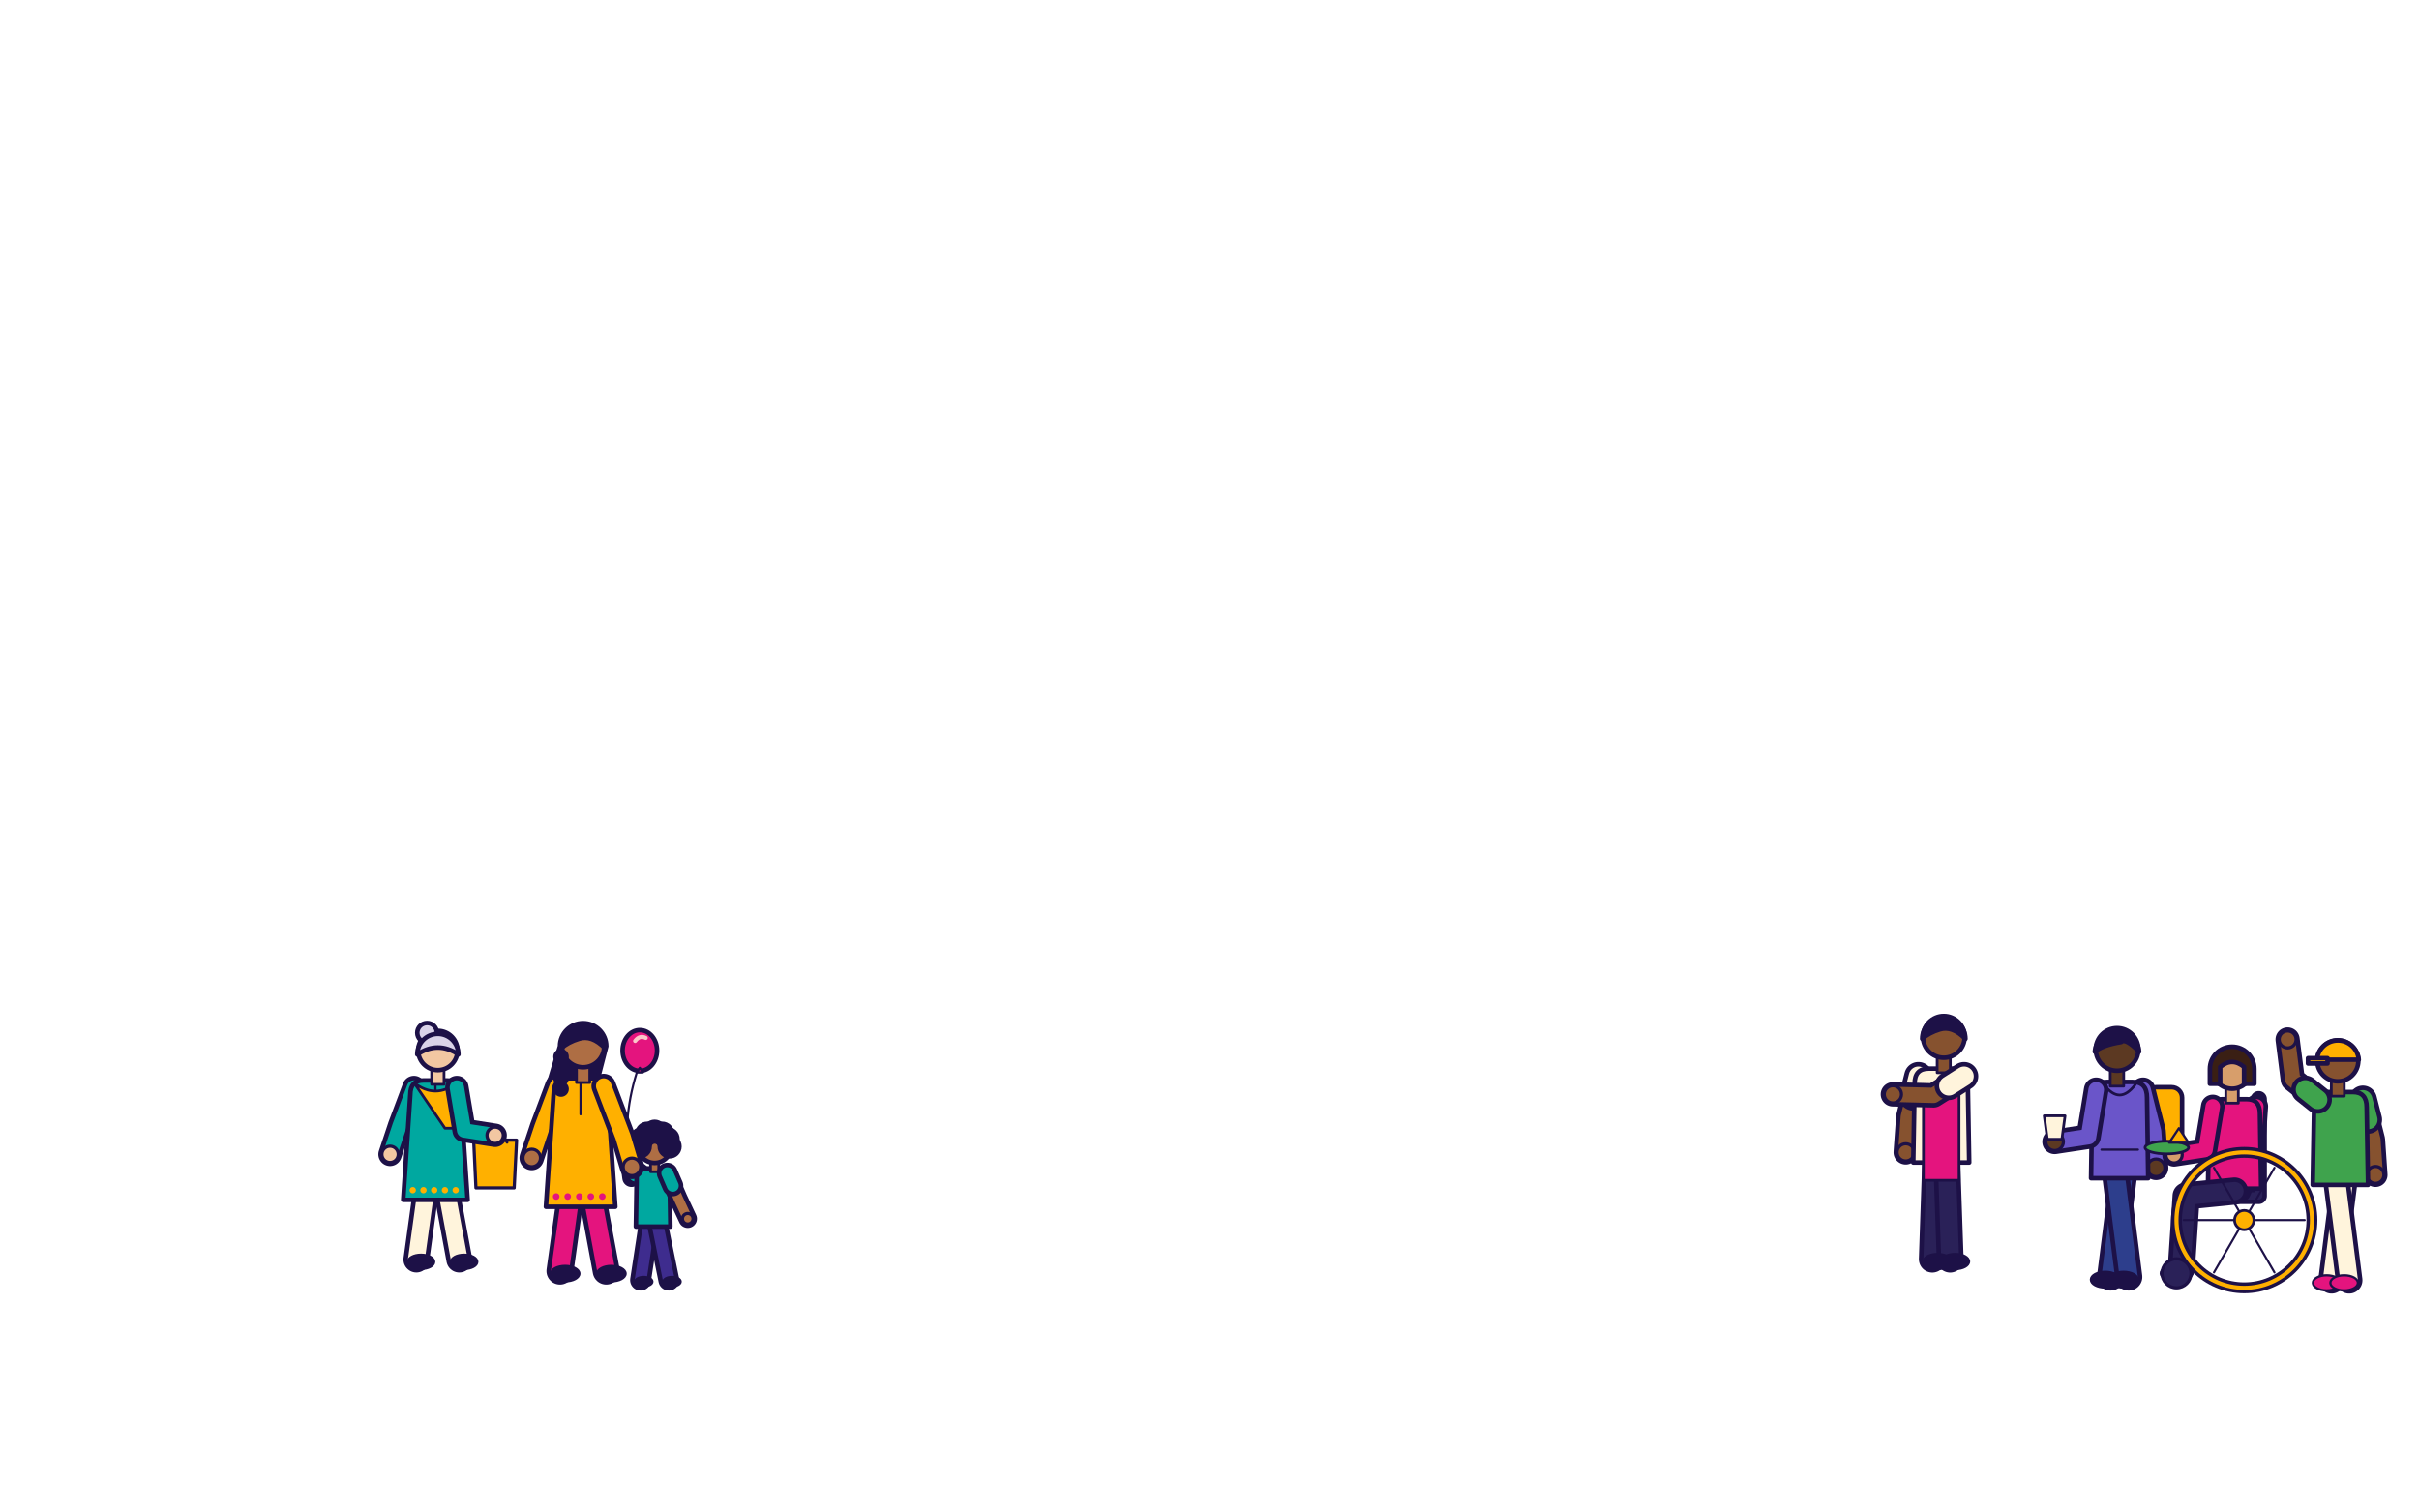
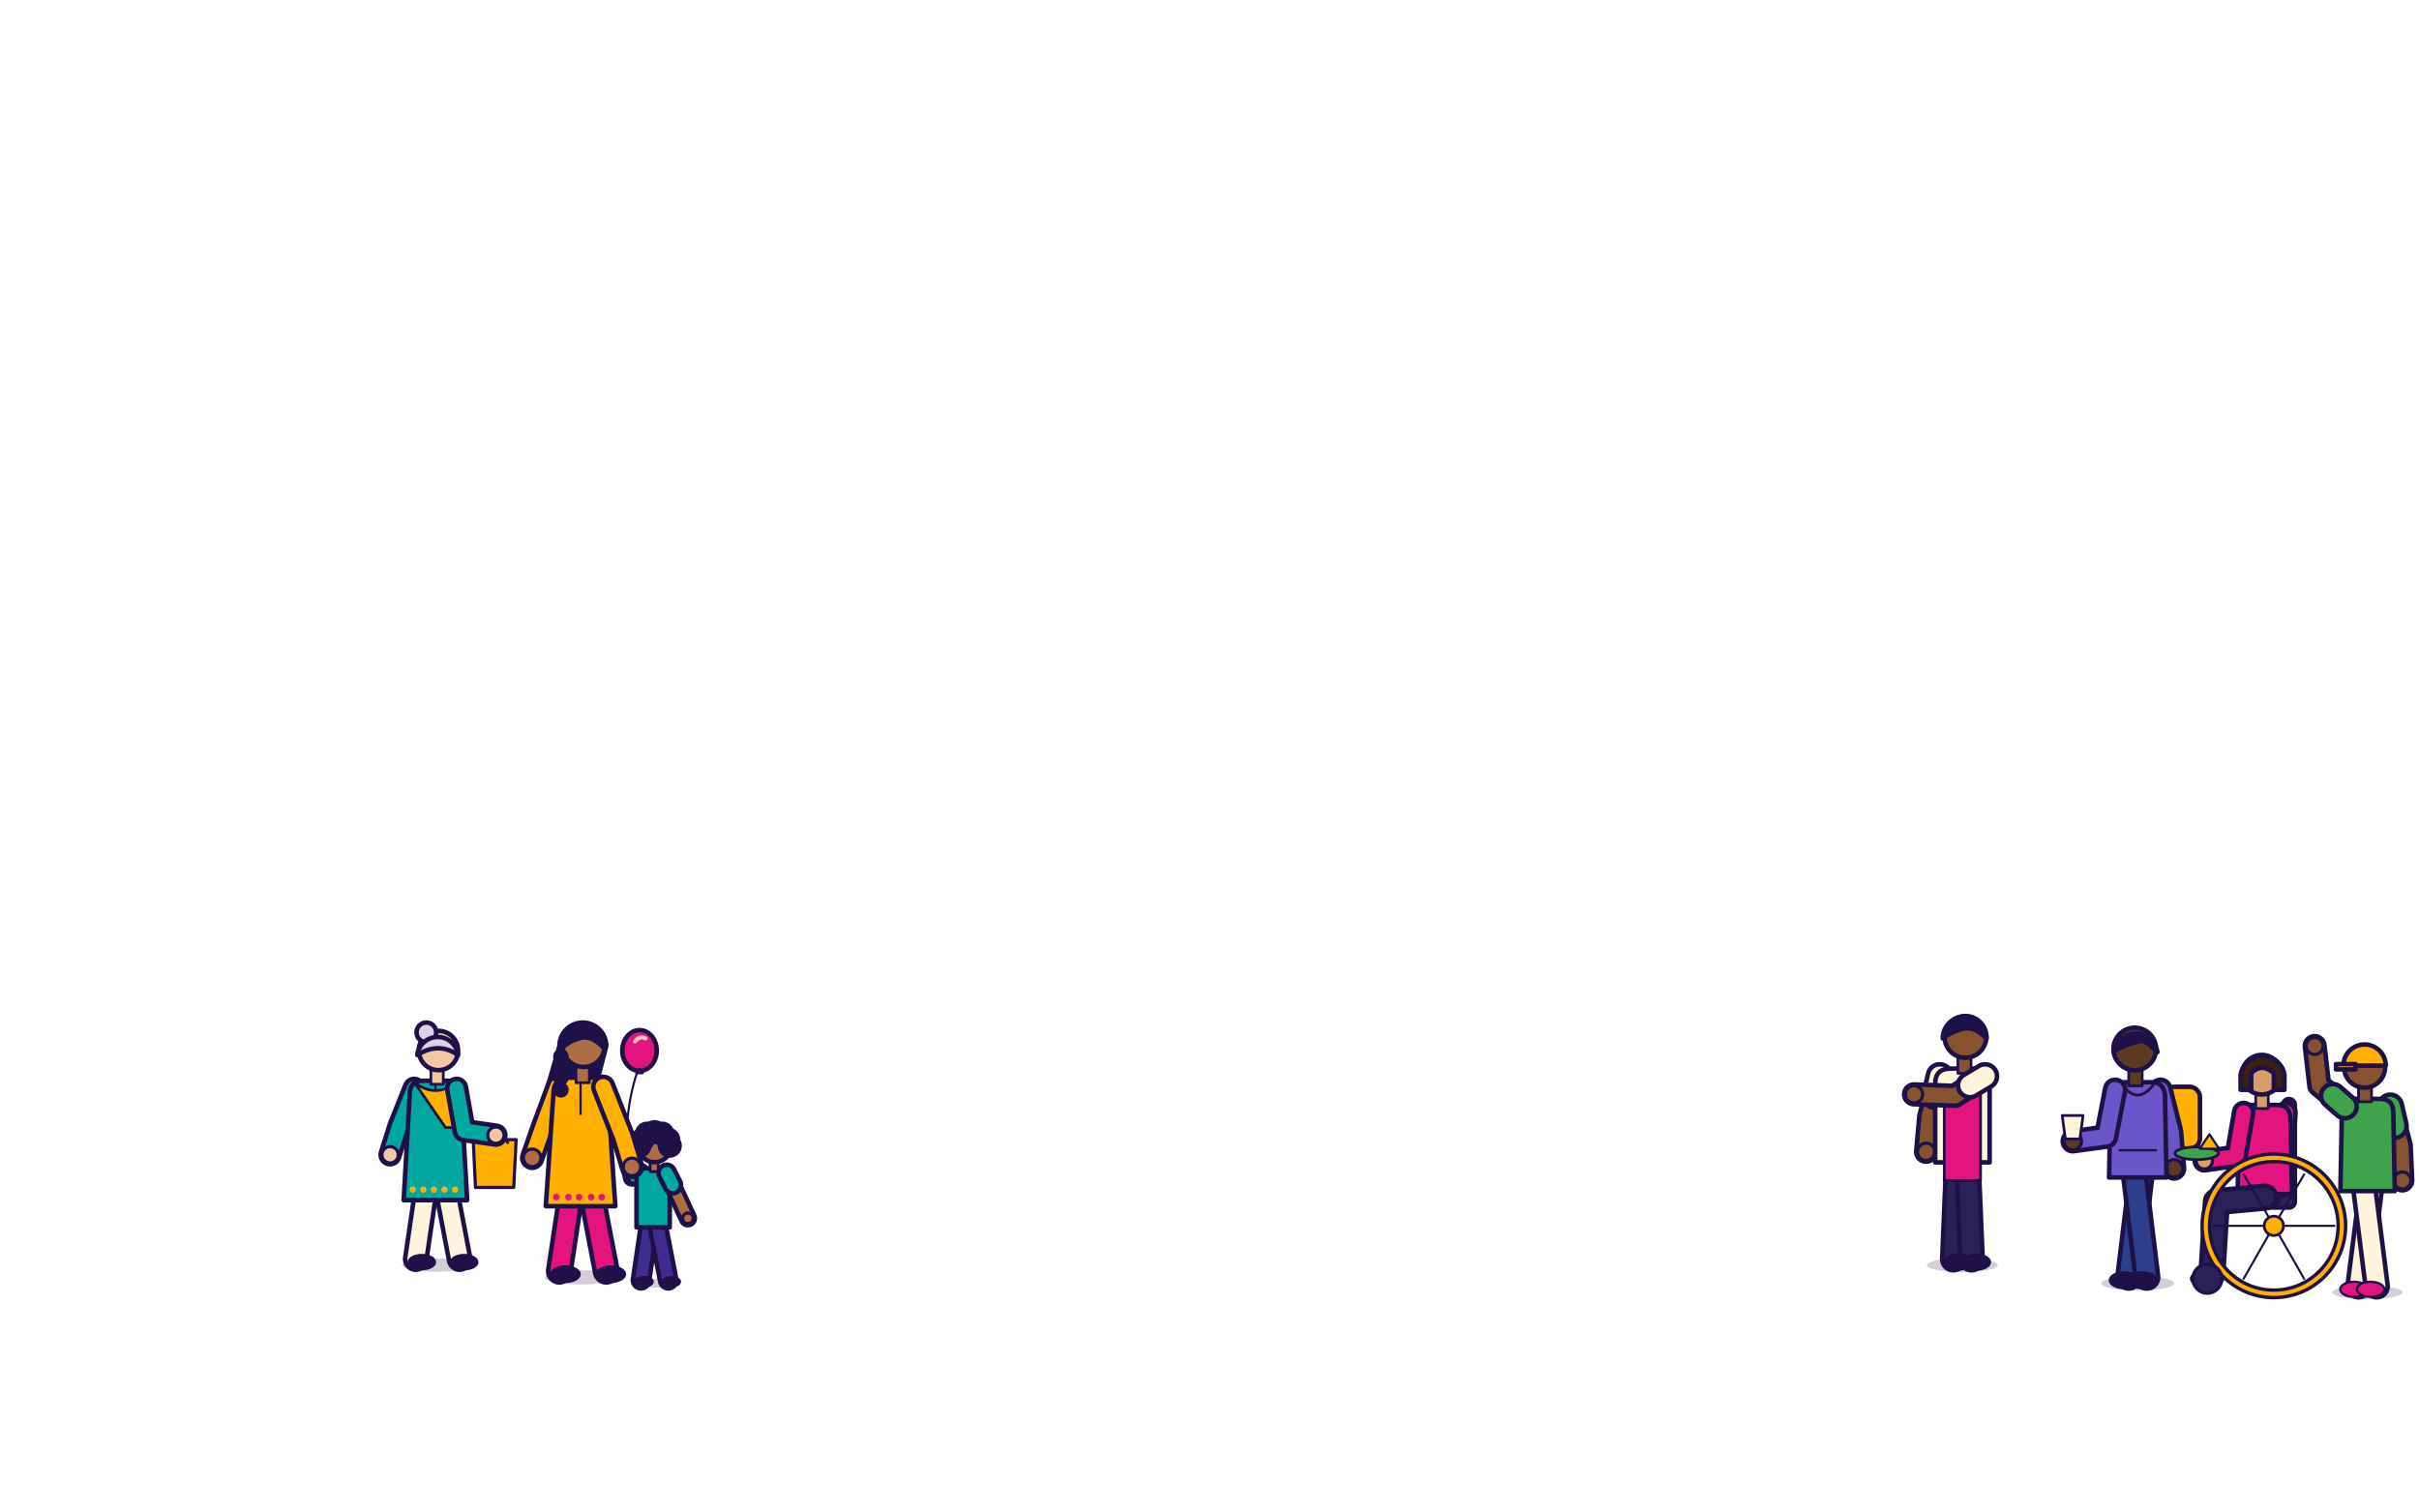
<svg xmlns="http://www.w3.org/2000/svg" viewBox="0 0 1600 1000" width="1600" height="1000" class="cd-hero" role="img" aria-labelledby="cdL-title">
  <style>.cd-hero .cloud{animation:cdh-drift 46s ease-in-out infinite alternate}
.cd-hero .cloud:nth-child(2n){animation-duration:58s;animation-direction:alternate-reverse}
.cd-hero .cloud:nth-child(3n){animation-duration:39s}
.cd-hero .flag{transform-box:fill-box;transform-origin:50% 0;animation:cdh-flutter 2.6s ease-in-out infinite}
.cd-hero .flag:nth-child(2n){animation-duration:3.1s;animation-delay:-1.1s}
.cd-hero .flag:nth-child(3n){animation-duration:2.2s;animation-delay:-.5s}
.cd-hero .lantern{transform-box:fill-box;transform-origin:50% 0;animation:cdh-sway 4.6s ease-in-out infinite}
.cd-hero .lantern:nth-of-type(2n){animation-duration:5.4s;animation-delay:-1.8s}
.cd-hero .steam{transform-box:fill-box;transform-origin:50% 100%;animation:cdh-rise 3.8s ease-out infinite}
.cd-hero .sun-rays{transform-box:fill-box;transform-origin:50% 50%;animation:cdh-spin 140s linear infinite}
.cd-hero .sun-glow{transform-box:fill-box;transform-origin:50% 50%;animation:cdh-pulse 7s ease-in-out infinite}
@keyframes cdh-drift{from{transform:translateX(-34px)}to{transform:translateX(46px)}}
@keyframes cdh-flutter{0%,100%{transform:rotate(-6deg) skewX(4deg)}50%{transform:rotate(6deg) skewX(-4deg)}}
@keyframes cdh-sway{0%,100%{transform:rotate(-5deg)}50%{transform:rotate(5deg)}}
@keyframes cdh-rise{0%{transform:translateY(16px) scale(.8);opacity:0}22%{opacity:.95}100%{transform:translateY(-54px) scale(1.18);opacity:0}}
@keyframes cdh-spin{to{transform:rotate(360deg)}}
@keyframes cdh-pulse{0%,100%{transform:scale(1);opacity:1}50%{transform:scale(1.06);opacity:.72}}
.cd-hero.is-paused *,.cd-hero .is-paused *{animation-play-state:paused!important}
@media (prefers-reduced-motion:reduce){.cd-hero *{animation:none!important}}</style>
  <defs>
    <linearGradient id="cdL-sky" x1="0" y1="0" x2="0" y2="1000" gradientUnits="userSpaceOnUse">
      <stop offset="0" stop-color="#EE4F98" />
      <stop offset=".3" stop-color="#FF7A52" />
      <stop offset=".52" stop-color="#FFA23E" />
      <stop offset=".72" stop-color="#FFC857" />
      <stop offset="1" stop-color="#FFE4A6" />
    </linearGradient>
    <radialGradient id="cdL-glow" cx=".5" cy=".82" r=".85">
      <stop offset="0" stop-color="#FFFBEA" />
      <stop offset=".45" stop-color="#FFE38E" />
      <stop offset="1" stop-color="#FFB000" />
    </radialGradient>
+     <pattern id="cdL-violetL" width="26" height="26" patternUnits="userSpaceOnUse">
+       <circle cx="6" cy="6" r="2.4" fill="#6A55C9" />
+       <circle cx="19" cy="19" r="2.4" fill="#6A55C9" />
+     </pattern>
+     <pattern id="cdL-raniL" width="26" height="26" patternUnits="userSpaceOnUse">
+       <circle cx="6" cy="6" r="2.4" fill="#FF8CC0" />
+       <circle cx="19" cy="19" r="2.4" fill="#FF8CC0" />
+     </pattern>
+     <pattern id="cdL-cilL" width="26" height="26" patternUnits="userSpaceOnUse">
+       <circle cx="6" cy="6" r="2.4" fill="#86CF6E" />
+       <circle cx="19" cy="19" r="2.4" fill="#86CF6E" />
+     </pattern>
+     <pattern id="cdL-dado" width="30" height="36" x="-195" y="-38" patternUnits="userSpaceOnUse">
+       <g fill="#FFF4DC">
+         <circle cx="15" cy="12" r="4" />
+         <circle cx="15" cy="24" r="4" />
+         <circle cx="9" cy="18" r="4" />
+         <circle cx="21" cy="18" r="4" />
+       </g>
+       <circle cx="15" cy="18" r="3" fill="#FFB000" />
+     </pattern>
    <radialGradient id="cdL-halo">
      <stop offset="0" stop-color="#FFE7A0" stop-opacity=".7" />
      <stop offset="1" stop-color="#FFE7A0" stop-opacity="0" />
    </radialGradient>
  </defs>
  <g id="people" stroke="#1D1147" stroke-width="3" stroke-linejoin="round" stroke-linecap="round">
-     <path d="M1268.9 712L1262.2 738.9L1260.5 762.4" fill="none" stroke-width="16.1" />
-     <path d="M1268.9 712L1262.2 738.9L1260.5 762.4" fill="none" stroke="#86522F" stroke-width="10.1" />
-     <path d="M1268.9 712L1265.5 725.4" fill="none" stroke-width="18.8" />
-     <path d="M1268.9 712L1265.5 725.4" fill="none" stroke="#FFF4DC" stroke-width="12.8" />
-     <circle cx="1260.5" cy="762.4" r="5.7" fill="#86522F" stroke-width="2.1" />
-     <path d="M1280.6 760.7L1278.1 833" fill="none" stroke-width="17.8" />
-     <path d="M1280.6 760.7L1278.1 833" fill="none" stroke="#2A2158" stroke-width="11.8" />
-     <path d="M1287.4 760.7L1289.9 833" fill="none" stroke-width="17.8" />
-     <path d="M1287.4 760.7L1289.9 833" fill="none" stroke="#2A2158" stroke-width="11.8" />
-     <ellipse cx="1281.5" cy="834.6" rx="9.2" ry="5" fill="#1D1147" stroke-width="1.5" />
-     <ellipse cx="1293.2" cy="834.6" rx="9.2" ry="5" fill="#1D1147" stroke-width="1.5" />
-     <path d="M1266.4 717Q1266.4 707 1275.6 707H1292.4Q1301.6 707 1301.6 717L1302.5 769.1H1265.5Z" fill="#FFF4DC" />
-     <path d="M1272.2 720.4H1295.8V780.9H1272.2Z" fill="#E4147E" stroke-width="1.8" />
-     <rect x="1281.3" y="695.6" width="8.7" height="14.1" fill="#86522F" stroke-width="1.8" />
-     <circle cx="1285.7" cy="686" r="13.8" fill="#86522F" />
-     <path d="M1271.4 687.3A14.3 14.3 0 0 1 1300 687.3Q1291.2 678.4 1282.9 681.1Q1276 683.2 1271.4 687.3Z" fill="#1D1147" />
-     <path d="M1299.1 712L1278.9 724.7L1252 724" fill="none" stroke-width="16.1" />
-     <path d="M1299.1 712L1278.9 724.7L1252 724" fill="none" stroke="#86522F" stroke-width="10.1" />
-     <path d="M1299.1 712L1289 718.4" fill="none" stroke-width="18.8" />
-     <path d="M1299.1 712L1289 718.4" fill="none" stroke="#FFF4DC" stroke-width="12.8" />
-     <circle cx="1252" cy="724" r="5.7" fill="#86522F" stroke-width="2.1" />
-     <path d="M273.8 719.5L264.3 744.8L258 763.7" fill="none" stroke-width="15.5" />
-     <path d="M273.8 719.5L264.3 744.8L258 763.7" fill="none" stroke="#00A8A0" stroke-width="9.5" />
-     <circle cx="258" cy="763.7" r="5.4" fill="#F2C7A2" stroke-width="2.1" />
-     <path d="M284.8 765.3L275.4 833.3" fill="none" stroke-width="17.1" />
-     <path d="M284.8 765.3L275.4 833.3" fill="none" stroke="#FFF4DC" stroke-width="11.1" />
-     <path d="M291.2 765.3L303.8 833.3" fill="none" stroke-width="17.1" />
-     <path d="M291.2 765.3L303.8 833.3" fill="none" stroke="#FFF4DC" stroke-width="11.1" />
-     <ellipse cx="278.5" cy="834.8" rx="8.7" ry="4.7" fill="#1D1147" stroke-width="1.5" />
-     <ellipse cx="307" cy="834.8" rx="8.7" ry="4.7" fill="#1D1147" stroke-width="1.5" />
-     <path d="M271.4 724.2Q271.4 714.8 280.1 714.8H295.9Q304.6 714.8 304.6 724.2L309.3 793.8H266.7Z" fill="#00A8A0" />
-     <line x1="288" y1="717.9" x2="288" y2="736.9" stroke-width="1.5" />
+     <ellipse cx="1298" cy="837" rx="23.5" ry="4.7" fill="#1D1147" stroke="none" opacity="0.2" />
+     <path d="M1283 712L1276 739L1274 762" fill="none" stroke-width="16.1" />
+     <path d="M1283 712L1276 739L1274 762" fill="none" stroke="#86522F" stroke-width="10.1" />
+     <path d="M1283 712L1280 725" fill="none" stroke-width="18.8" />
+     <path d="M1283 712L1280 725" fill="none" stroke="#FFF4DC" stroke-width="12.8" />
+     <circle cx="1274" cy="762" r="5.7" fill="#86522F" stroke-width="2.1" />
+     <path d="M1295 761L1292 833" fill="none" stroke-width="17.8" />
+     <path d="M1295 761L1292 833" fill="none" stroke="#2A2158" stroke-width="11.8" />
+     <path d="M1301 761L1304 833" fill="none" stroke-width="17.8" />
+     <path d="M1301 761L1304 833" fill="none" stroke="#2A2158" stroke-width="11.8" />
+     <ellipse cx="1295" cy="835" rx="9.2" ry="5" fill="#1D1147" stroke-width="1.5" />
+     <ellipse cx="1307" cy="835" rx="9.2" ry="5" fill="#1D1147" stroke-width="1.5" />
+     <path d="M1280 717Q1280 707 1290 707H1306Q1316 707 1316 717L1316 769H1280Z" fill="#FFF4DC" />
+     <path d="M1286 720H1310V781H1286Z" fill="#E4147E" stroke-width="1.8" />
+     <rect x="1295" y="696" width="8.7" height="14.1" fill="#86522F" stroke-width="1.8" />
+     <circle cx="1300" cy="686" r="13.8" fill="#86522F" />
+     <path d="M1285 687A14.3 14.3 0 0 1 1314 687Q1305 678 1297 681Q1290 683 1285 687Z" fill="#1D1147" />
+     <path d="M1313 712L1293 725L1266 724" fill="none" stroke-width="16.1" />
+     <path d="M1313 712L1293 725L1266 724" fill="none" stroke="#86522F" stroke-width="10.1" />
+     <path d="M1313 712L1303 718" fill="none" stroke-width="18.8" />
+     <path d="M1313 712L1303 718" fill="none" stroke="#FFF4DC" stroke-width="12.8" />
+     <circle cx="1266" cy="724" r="5.7" fill="#86522F" stroke-width="2.1" />
+     <ellipse cx="288" cy="837" rx="22.1" ry="4.4" fill="#1D1147" stroke="none" opacity="0.2" />
+     <path d="M274 720L264 745L258 764" fill="none" stroke-width="15.5" />
+     <path d="M274 720L264 745L258 764" fill="none" stroke="#00A8A0" stroke-width="9.5" />
+     <circle cx="258" cy="764" r="5.4" fill="#F2C7A2" stroke-width="2.1" />
+     <path d="M285 765L275 833" fill="none" stroke-width="17.1" />
+     <path d="M285 765L275 833" fill="none" stroke="#FFF4DC" stroke-width="11.1" />
+     <path d="M291 765L304 833" fill="none" stroke-width="17.1" />
+     <path d="M291 765L304 833" fill="none" stroke="#FFF4DC" stroke-width="11.1" />
+     <ellipse cx="279" cy="835" rx="8.7" ry="4.7" fill="#1D1147" stroke-width="1.5" />
+     <ellipse cx="307" cy="835" rx="8.7" ry="4.7" fill="#1D1147" stroke-width="1.5" />
+     <path d="M271 724Q271 715 280 715H296Q305 715 305 724L309 794H267Z" fill="#00A8A0" />
+     <line x1="288" y1="718" x2="288" y2="737" stroke-width="1.5" />
    <g stroke="none">
-       <circle cx="273" cy="787.4" r="2.1" fill="#FFB000" />
-       <circle cx="280.1" cy="787.4" r="2.1" fill="#FFB000" />
-       <circle cx="287.2" cy="787.4" r="2.1" fill="#FFB000" />
-       <circle cx="294.3" cy="787.4" r="2.1" fill="#FFB000" />
-       <circle cx="301.4" cy="787.4" r="2.1" fill="#FFB000" />
-     </g>
-     <path d="M273.8 716.3Q288 727.4 302.2 716.3L300.6 746.4l-6.3 0Z" fill="#FFB000" stroke-width="1.8" />
-     <rect x="285.5" y="704.1" width="8.2" height="13.3" fill="#F2C7A2" stroke-width="1.8" />
-     <circle cx="289.6" cy="695" r="13" fill="#F2C7A2" />
-     <circle cx="282.5" cy="683.3" r="6.5" fill="#DAD3E8" />
-     <path d="M276 697.6A13.6 13.6 0 0 1 303.2 697.6Q289.6 688.5 276 697.6Z" fill="#DAD3E8" />
-     <path d="M313.3 754.3h28.4l-1.6 31.6h-25.3Z" fill="#FFB000" stroke-width="2.1" />
-     <path d="M319.6 755.8q7.9 -14.2 15.8 0" fill="none" stroke-width="1.8" />
-     <path d="M302.2 719.5L307 747.9L327.5 751.1" fill="none" stroke-width="15.5" />
-     <path d="M302.2 719.5L307 747.9L327.5 751.1" fill="none" stroke="#00A8A0" stroke-width="9.5" />
-     <circle cx="327.5" cy="751.1" r="5.4" fill="#F2C7A2" stroke-width="2.1" />
-     <path d="M422.6 776.2L417.7 779.2L417 774" fill="none" stroke-width="12.2" />
-     <path d="M422.6 776.2L417.7 779.2L417 774" fill="none" stroke="#AE6E44" stroke-width="6.2" />
-     <path d="M422.6 776.2L420.2 777.7" fill="none" stroke-width="13.9" />
-     <path d="M422.6 776.2L420.2 777.7" fill="none" stroke="#00A8A0" stroke-width="7.9" />
+       <circle cx="273" cy="787" r="2.1" fill="#FFB000" />
+       <circle cx="280" cy="787" r="2.1" fill="#FFB000" />
+       <circle cx="287" cy="787" r="2.1" fill="#FFB000" />
+       <circle cx="294" cy="787" r="2.1" fill="#FFB000" />
+       <circle cx="301" cy="787" r="2.1" fill="#FFB000" />
+     </g>
+     <path d="M274 716Q288 727 302 716L301 746l-6.3 0Z" fill="#FFB000" stroke-width="1.8" />
+     <rect x="285" y="704" width="8.2" height="13.3" fill="#F2C7A2" stroke-width="1.8" />
+     <circle cx="290" cy="695" r="13" fill="#F2C7A2" />
+     <circle cx="282" cy="683" r="6.5" fill="#DAD3E8" />
+     <path d="M276 698A13.6 13.6 0 0 1 303 698Q290 689 276 698Z" fill="#DAD3E8" />
+     <path d="M313 754h28.4l-1.6 31.6h-25.3Z" fill="#FFB000" stroke-width="2.1" />
+     <path d="M320 756q7.9 -14.2 15.8 0" fill="none" stroke-width="1.8" />
+     <path d="M302 720L307 748L328 751" fill="none" stroke-width="15.5" />
+     <path d="M302 720L307 748L328 751" fill="none" stroke="#00A8A0" stroke-width="9.5" />
+     <circle cx="328" cy="751" r="5.4" fill="#F2C7A2" stroke-width="2.1" />
+     <ellipse cx="432" cy="849" rx="14.6" ry="2.9" fill="#1D1147" stroke="none" opacity="0.2" />
+     <path d="M423 776L418 779L417 774" fill="none" stroke-width="12.2" />
+     <path d="M423 776L418 779L417 774" fill="none" stroke="#AE6E44" stroke-width="6.2" />
+     <path d="M423 776L420 778" fill="none" stroke-width="13.9" />
+     <path d="M423 776L420 778" fill="none" stroke="#00A8A0" stroke-width="7.9" />
    <circle cx="417" cy="774" r="3.5" fill="#AE6E44" stroke-width="2.1" />
-     <path d="M429.9 806.3L423.7 846.9" fill="none" stroke-width="13.8" />
-     <path d="M429.9 806.3L423.7 846.9" fill="none" stroke="#3E2C8E" stroke-width="7.8" />
-     <path d="M434.1 806.3L442.4 846.9" fill="none" stroke-width="13.8" />
-     <path d="M434.1 806.3L442.4 846.9" fill="none" stroke="#3E2C8E" stroke-width="7.8" />
-     <ellipse cx="425.8" cy="847.9" rx="5.7" ry="3.1" fill="#1D1147" stroke-width="1.5" />
-     <ellipse cx="444.5" cy="847.9" rx="5.7" ry="3.1" fill="#1D1147" stroke-width="1.5" />
-     <path d="M421.1 779.3Q421.1 773 426.8 773H437.2Q442.9 773 442.9 779.3L443.4 811.5H420.6Z" fill="#00A8A0" />
-     <rect x="430.3" y="766.1" width="5.4" height="9.1" fill="#AE6E44" stroke-width="1.8" />
-     <circle cx="433" cy="758.5" r="10.9" fill="#AE6E44" />
+     <path d="M430 806L424 847" fill="none" stroke-width="13.8" />
+     <path d="M430 806L424 847" fill="none" stroke="#3E2C8E" stroke-width="7.8" />
+     <path d="M434 806L442 847" fill="none" stroke-width="13.8" />
+     <path d="M434 806L442 847" fill="none" stroke="#3E2C8E" stroke-width="7.8" />
+     <ellipse cx="426" cy="848" rx="5.7" ry="3.1" fill="#1D1147" stroke-width="1.5" />
+     <ellipse cx="444" cy="848" rx="5.7" ry="3.1" fill="#1D1147" stroke-width="1.5" />
+     <path d="M421 779Q421 773 427 773H437Q443 773 443 779L443 812H421Z" fill="#00A8A0" />
+     <rect x="430" y="766" width="5.4" height="9.1" fill="#AE6E44" stroke-width="1.8" />
+     <circle cx="433" cy="758" r="10.9" fill="#AE6E44" />
    <g stroke-width="6">
-       <circle cx="423.2" cy="758.5" r="5" fill="#1D1147" />
-       <circle cx="424.5" cy="753.6" r="5" fill="#1D1147" />
-       <circle cx="428.1" cy="750" r="5" fill="#1D1147" />
-       <circle cx="433" cy="748.7" r="5" fill="#1D1147" />
+       <circle cx="423" cy="758" r="5" fill="#1D1147" />
+       <circle cx="425" cy="754" r="5" fill="#1D1147" />
+       <circle cx="428" cy="750" r="5" fill="#1D1147" />
+       <circle cx="433" cy="749" r="5" fill="#1D1147" />
      <circle cx="438" cy="750" r="5" fill="#1D1147" />
-       <circle cx="441.6" cy="753.6" r="5" fill="#1D1147" />
-       <circle cx="442.9" cy="758.5" r="5" fill="#1D1147" />
+       <circle cx="442" cy="754" r="5" fill="#1D1147" />
+       <circle cx="443" cy="758" r="5" fill="#1D1147" />
    </g>
    <g stroke="none">
-       <circle cx="423.2" cy="758.5" r="5" fill="#1D1147" />
-       <circle cx="424.5" cy="753.6" r="5" fill="#1D1147" />
-       <circle cx="428.1" cy="750" r="5" fill="#1D1147" />
-       <circle cx="433" cy="748.7" r="5" fill="#1D1147" />
+       <circle cx="423" cy="758" r="5" fill="#1D1147" />
+       <circle cx="425" cy="754" r="5" fill="#1D1147" />
+       <circle cx="428" cy="750" r="5" fill="#1D1147" />
+       <circle cx="433" cy="749" r="5" fill="#1D1147" />
      <circle cx="438" cy="750" r="5" fill="#1D1147" />
-       <circle cx="441.6" cy="753.6" r="5" fill="#1D1147" />
-       <circle cx="442.9" cy="758.5" r="5" fill="#1D1147" />
-     </g>
-     <path d="M441.4 776.2L448.6 792.8L454.9 806.3" fill="none" stroke-width="12.2" />
-     <path d="M441.4 776.2L448.6 792.8L454.9 806.3" fill="none" stroke="#AE6E44" stroke-width="6.2" />
-     <path d="M441.4 776.2L445 784.5" fill="none" stroke-width="13.9" />
-     <path d="M441.4 776.2L445 784.5" fill="none" stroke="#00A8A0" stroke-width="7.9" />
-     <circle cx="454.9" cy="806.3" r="3.5" fill="#AE6E44" stroke-width="2.1" />
-     <path d="M417 774q-6.2 -31.2 4.2 -64.5" fill="none" stroke-width="1.4" />
-     <ellipse cx="423.2" cy="695" rx="11.4" ry="13.5" fill="#E4147E" />
-     <path d="M420.1 688.7q3 -4 7 -2" fill="none" stroke="#FFF4DC" stroke-width="2.7" opacity="0.8" />
-     <path d="M421.2 709.5l2 -3l2 3z" fill="#E4147E" stroke-width="1.5" />
-     <path d="M370.4 692.2A15.3 15.3 0 0 1 401 692.2L392 727H359.9Z" fill="#1D1147" />
-     <path d="M368.7 718.5L358.5 745.7L351.7 766.1" fill="none" stroke-width="16.2" />
-     <path d="M368.7 718.5L358.5 745.7L351.7 766.1" fill="none" stroke="#FFB000" stroke-width="10.2" />
-     <circle cx="351.7" cy="766.1" r="5.8" fill="#AE6E44" stroke-width="2.1" />
-     <path d="M380.6 767.8L370.4 840.9" fill="none" stroke-width="17.9" />
-     <path d="M380.6 767.8L370.4 840.9" fill="none" stroke="#E4147E" stroke-width="11.9" />
-     <path d="M387.4 767.8L401 840.9" fill="none" stroke-width="17.9" />
-     <path d="M387.4 767.8L401 840.9" fill="none" stroke="#E4147E" stroke-width="11.9" />
-     <ellipse cx="373.8" cy="842.6" rx="9.4" ry="5.1" fill="#1D1147" stroke-width="1.5" />
-     <ellipse cx="404.4" cy="842.6" rx="9.4" ry="5.1" fill="#1D1147" stroke-width="1.5" />
-     <path d="M366.2 723.6Q366.2 713.4 375.5 713.4H392.5Q401.9 713.4 401.9 723.6L407 798.4H361.1Z" fill="#FFB000" />
-     <line x1="384" y1="716.8" x2="384" y2="737.2" stroke-width="1.5" />
+       <circle cx="442" cy="754" r="5" fill="#1D1147" />
+       <circle cx="443" cy="758" r="5" fill="#1D1147" />
+     </g>
+     <path d="M441 776L449 793L455 806" fill="none" stroke-width="12.2" />
+     <path d="M441 776L449 793L455 806" fill="none" stroke="#AE6E44" stroke-width="6.2" />
+     <path d="M441 776L445 784" fill="none" stroke-width="13.9" />
+     <path d="M441 776L445 784" fill="none" stroke="#00A8A0" stroke-width="7.9" />
+     <circle cx="455" cy="806" r="3.5" fill="#AE6E44" stroke-width="2.1" />
+     <path d="M417 774q-6.2 -31.2 4.2 -64" fill="none" stroke-width="1.4" />
+     <ellipse cx="423" cy="695" rx="11.4" ry="13.5" fill="#E4147E" />
+     <path d="M420 689q3 -4 7 -2" fill="none" stroke="#FFF4DC" stroke-width="2.7" opacity="0.8" />
+     <path d="M421 710l2 -3l2 3z" fill="#E4147E" stroke-width="1.5" />
+     <ellipse cx="384" cy="845" rx="23.8" ry="4.8" fill="#1D1147" stroke="none" opacity="0.2" />
+     <path d="M370 692A15.3 15.3 0 0 1 401 692L392 727H360Z" fill="#1D1147" />
+     <path d="M369 719L359 746L352 766" fill="none" stroke-width="16.2" />
+     <path d="M369 719L359 746L352 766" fill="none" stroke="#FFB000" stroke-width="10.2" />
+     <circle cx="352" cy="766" r="5.8" fill="#AE6E44" stroke-width="2.1" />
+     <path d="M381 768L370 841" fill="none" stroke-width="17.9" />
+     <path d="M381 768L370 841" fill="none" stroke="#E4147E" stroke-width="11.9" />
+     <path d="M387 768L401 841" fill="none" stroke-width="17.9" />
+     <path d="M387 768L401 841" fill="none" stroke="#E4147E" stroke-width="11.9" />
+     <ellipse cx="374" cy="843" rx="9.4" ry="5.1" fill="#1D1147" stroke-width="1.5" />
+     <ellipse cx="404" cy="843" rx="9.4" ry="5.1" fill="#1D1147" stroke-width="1.5" />
+     <path d="M366 724Q366 713 376 713H393Q402 713 402 724L407 798H361Z" fill="#FFB000" />
+     <line x1="384" y1="717" x2="384" y2="737" stroke-width="1.5" />
    <g stroke="none">
-       <circle cx="367.9" cy="791.6" r="2.2" fill="#E4147E" />
-       <circle cx="375.5" cy="791.6" r="2.2" fill="#E4147E" />
-       <circle cx="383.2" cy="791.6" r="2.2" fill="#E4147E" />
-       <circle cx="390.8" cy="791.6" r="2.2" fill="#E4147E" />
-       <circle cx="398.4" cy="791.6" r="2.2" fill="#E4147E" />
-     </g>
-     <rect x="381.3" y="701.9" width="8.8" height="14.3" fill="#AE6E44" stroke-width="1.8" />
-     <circle cx="385.7" cy="692.2" r="13.9" fill="#AE6E44" />
-     <path d="M371.2 693.5A14.5 14.5 0 0 1 400.2 693.5Q391.3 684.5 382.9 687.3Q375.9 689.4 371.2 693.5Z" fill="#1D1147" />
+       <circle cx="368" cy="792" r="2.2" fill="#E4147E" />
+       <circle cx="376" cy="792" r="2.2" fill="#E4147E" />
+       <circle cx="383" cy="792" r="2.2" fill="#E4147E" />
+       <circle cx="391" cy="792" r="2.2" fill="#E4147E" />
+       <circle cx="398" cy="792" r="2.2" fill="#E4147E" />
+     </g>
+     <rect x="381" y="702" width="8.8" height="14.3" fill="#AE6E44" stroke-width="1.8" />
+     <circle cx="386" cy="692" r="13.9" fill="#AE6E44" />
+     <path d="M371 694A14.5 14.5 0 0 1 400 694Q391 684 383 687Q376 689 371 694Z" fill="#1D1147" />
    <g stroke-width="1.5">
-       <circle cx="371.1" cy="699.1" r="4.4" fill="#1D1147" />
-       <circle cx="371.1" cy="706.3" r="4.4" fill="#1D1147" />
-       <circle cx="371.1" cy="713.4" r="4.4" fill="#1D1147" />
-       <circle cx="371.1" cy="720.5" r="4.4" fill="#1D1147" />
-     </g>
-     <path d="M399.3 718.5L412.1 752.1L418 772" fill="none" stroke-width="16.2" />
-     <path d="M399.3 718.5L412.1 752.1L418 772" fill="none" stroke="#FFB000" stroke-width="10.2" />
+       <circle cx="371" cy="699" r="4.4" fill="#1D1147" />
+       <circle cx="371" cy="706" r="4.4" fill="#1D1147" />
+       <circle cx="371" cy="713" r="4.4" fill="#1D1147" />
+       <circle cx="371" cy="721" r="4.4" fill="#1D1147" />
+     </g>
+     <path d="M399 719L412 752L418 772" fill="none" stroke-width="16.2" />
+     <path d="M399 719L412 752L418 772" fill="none" stroke="#FFB000" stroke-width="10.2" />
    <circle cx="418" cy="772" r="5.8" fill="#AE6E44" stroke-width="2.1" />
-     <rect x="1419.2" y="719.3" width="24.1" height="41.3" fill="#FFB000" rx="6.9" />
-     <path d="M1417.5 721L1424.4 748.5L1426.1 772.6" fill="none" stroke-width="16.3" />
-     <path d="M1417.5 721L1424.4 748.5L1426.1 772.6" fill="none" stroke="#6A55C9" stroke-width="10.3" />
-     <circle cx="1426.1" cy="772.6" r="5.8" fill="#5C3922" stroke-width="2.1" />
-     <path d="M1405.4 770.9L1396 844.8" fill="none" stroke-width="18" />
-     <path d="M1405.4 770.9L1396 844.8" fill="none" stroke="#2D3E8C" stroke-width="12" />
-     <path d="M1398.6 770.9L1408 844.8" fill="none" stroke-width="18" />
-     <path d="M1398.6 770.9L1408 844.8" fill="none" stroke="#2D3E8C" stroke-width="12" />
-     <ellipse cx="1392.5" cy="846.6" rx="9.5" ry="5.2" fill="#1D1147" stroke-width="1.5" />
-     <ellipse cx="1404.6" cy="846.6" rx="9.5" ry="5.2" fill="#1D1147" stroke-width="1.5" />
-     <path d="M1383.9 726.2Q1383.9 715.8 1393.4 715.8H1410.6Q1420.1 715.8 1420.1 726.2L1420.9 779.5H1383.1Z" fill="#6A55C9" />
-     <path d="M1391.7 717.6Q1402 731.3 1412.3 717.6" fill="none" stroke-width="1.8" />
-     <path d="M1390 760.6h24.1" fill="none" stroke-width="1.5" />
-     <rect x="1395.8" y="704.2" width="8.9" height="14.4" fill="#5C3922" stroke-width="1.8" />
-     <circle cx="1400.3" cy="694.3" r="14.1" fill="#5C3922" />
-     <path d="M1385.6 695.8A14.7 14.7 0 0 1 1414.9 695.8Q1405.9 686.6 1403.1 689.4Q1390.4 691.5 1385.6 695.8Z" fill="#1D1147" />
-     <path d="M1386.5 721L1381.4 752L1359 755.4" fill="none" stroke-width="16.3" />
-     <path d="M1386.5 721L1381.4 752L1359 755.4" fill="none" stroke="#6A55C9" stroke-width="10.3" />
-     <circle cx="1359" cy="755.4" r="5.8" fill="#5C3922" stroke-width="2.1" />
-     <path d="M1352.1 738.2h13.8l-2.1 15.5h-9.6Z" fill="#FFF4DC" stroke-width="1.8" />
-     <path d="M1494 727.2L1494 791.2L1449.2 791.2L1442.8 839.2" fill="none" stroke-width="10.8" />
-     <path d="M1494 727.2L1494 791.2L1449.2 791.2L1442.8 839.2" fill="none" stroke="#2A2158" stroke-width="4.8" />
-     <path d="M1492.4 732L1490 766.4L1481.2 788" fill="none" stroke-width="15.6" />
-     <path d="M1492.4 732L1490 766.4L1481.2 788" fill="none" stroke="#E4147E" stroke-width="9.6" />
-     <circle cx="1481.2" cy="788" r="5.4" fill="#D79E6B" stroke-width="2.1" />
-     <path d="M1461.2 736.8Q1461.2 727.2 1470 727.2H1486Q1494.8 727.2 1494.8 736.8L1495.6 786.4H1460.4Z" fill="#E4147E" />
-     <path d="M1478 788L1446 791.2L1442.8 839.2" fill="none" stroke-width="18" />
-     <path d="M1478 788L1446 791.2L1442.8 839.2" fill="none" stroke="#2A2158" stroke-width="12" />
-     <ellipse cx="1438" cy="842.4" rx="8.8" ry="4.8" fill="#1D1147" stroke-width="1.5" />
-     <rect x="1472.2" y="716.4" width="8.3" height="13.4" fill="#D79E6B" stroke-width="1.8" />
-     <circle cx="1476.4" cy="707.2" r="13.1" fill="#D79E6B" />
-     <path d="M1461.7 717V707.2A14.7 14.7 0 0 1 1491.1 707.2V717H1484.3V705.9Q1476.4 699.3 1468.5 705.9V717Z" fill="#3A1F14" />
-     <path d="M1463.6 732L1458.8 760.8L1438 764" fill="none" stroke-width="15.6" />
-     <path d="M1463.6 732L1458.8 760.8L1438 764" fill="none" stroke="#E4147E" stroke-width="9.6" />
-     <circle cx="1438" cy="764" r="5.4" fill="#D79E6B" stroke-width="2.1" />
-     <ellipse cx="1433.2" cy="759.2" rx="14.4" ry="4.2" fill="#3FA34D" stroke-width="1.8" />
-     <path d="M1434.8 756l6.4 -9.6l6.4 9.6z" fill="#FFB000" stroke-width="1.5" />
+     <ellipse cx="1414" cy="849" rx="24.1" ry="4.8" fill="#1D1147" stroke="none" opacity="0.2" />
+     <rect x="1431" y="719" width="24.1" height="41" fill="#FFB000" rx="6.9" />
+     <path d="M1429 721L1436 749L1438 773" fill="none" stroke-width="16.3" />
+     <path d="M1429 721L1436 749L1438 773" fill="none" stroke="#6A55C9" stroke-width="10.3" />
+     <circle cx="1438" cy="773" r="5.8" fill="#5C3922" stroke-width="2.1" />
+     <path d="M1417 771L1408 845" fill="none" stroke-width="18" />
+     <path d="M1417 771L1408 845" fill="none" stroke="#2D3E8C" stroke-width="12" />
+     <path d="M1411 771L1420 845" fill="none" stroke-width="18" />
+     <path d="M1411 771L1420 845" fill="none" stroke="#2D3E8C" stroke-width="12" />
+     <ellipse cx="1405" cy="847" rx="9.5" ry="5.2" fill="#1D1147" stroke-width="1.5" />
+     <ellipse cx="1417" cy="847" rx="9.5" ry="5.2" fill="#1D1147" stroke-width="1.5" />
+     <path d="M1396 726Q1396 716 1405 716H1423Q1432 716 1432 726L1433 779H1395Z" fill="#6A55C9" />
+     <path d="M1404 718Q1414 731 1424 718" fill="none" stroke-width="1.8" />
+     <path d="M1402 761h24.1" fill="none" stroke-width="1.5" />
+     <rect x="1408" y="704" width="8.9" height="14.4" fill="#5C3922" stroke-width="1.8" />
+     <circle cx="1412" cy="694" r="14.1" fill="#5C3922" />
+     <path d="M1398 696A14.7 14.7 0 0 1 1427 696Q1418 687 1415 689Q1402 692 1398 696Z" fill="#1D1147" />
+     <path d="M1399 721L1393 752L1371 755" fill="none" stroke-width="16.3" />
+     <path d="M1399 721L1393 752L1371 755" fill="none" stroke="#6A55C9" stroke-width="10.3" />
+     <circle cx="1371" cy="755" r="5.8" fill="#5C3922" stroke-width="2.1" />
+     <path d="M1364 738h13.8l-2.1 15.5h-9.6Z" fill="#FFF4DC" stroke-width="1.8" />
+     <path d="M1514 731L1514 795L1469 795L1463 843" fill="none" stroke-width="10.8" />
+     <path d="M1514 731L1514 795L1469 795L1463 843" fill="none" stroke="#2A2158" stroke-width="4.8" />
+     <path d="M1512 736L1510 770L1501 792" fill="none" stroke-width="15.6" />
+     <path d="M1512 736L1510 770L1501 792" fill="none" stroke="#E4147E" stroke-width="9.6" />
+     <circle cx="1501" cy="792" r="5.4" fill="#D79E6B" stroke-width="2.1" />
+     <path d="M1481 741Q1481 731 1490 731H1506Q1515 731 1515 741L1516 790H1480Z" fill="#E4147E" />
+     <path d="M1498 792L1466 795L1463 843" fill="none" stroke-width="18" />
+     <path d="M1498 792L1466 795L1463 843" fill="none" stroke="#2A2158" stroke-width="12" />
+     <ellipse cx="1458" cy="846" rx="8.8" ry="4.8" fill="#1D1147" stroke-width="1.5" />
+     <rect x="1492" y="720" width="8.3" height="13.4" fill="#D79E6B" stroke-width="1.8" />
+     <circle cx="1496" cy="711" r="13.1" fill="#D79E6B" />
+     <path d="M1482 721V711A14.7 14.7 0 0 1 1511 711V721H1504V710Q1496 703 1489 710V721Z" fill="#3A1F14" />
+     <path d="M1484 736L1479 765L1458 768" fill="none" stroke-width="15.6" />
+     <path d="M1484 736L1479 765L1458 768" fill="none" stroke="#E4147E" stroke-width="9.6" />
+     <circle cx="1458" cy="768" r="5.4" fill="#D79E6B" stroke-width="2.1" />
+     <ellipse cx="1453" cy="763" rx="14.4" ry="4.2" fill="#3FA34D" stroke-width="1.8" />
+     <path d="M1455 760l6.4 -9.6l6.4 9.6z" fill="#FFB000" stroke-width="1.5" />
    <g stroke-width="1.4">
-       <line x1="1484.4" y1="807.2" x2="1524.4" y2="807.2" />
-       <line x1="1484.4" y1="807.2" x2="1504.4" y2="841.8" />
-       <line x1="1484.4" y1="807.2" x2="1464.4" y2="841.8" />
-       <line x1="1484.4" y1="807.2" x2="1444.4" y2="807.2" />
-       <line x1="1484.4" y1="807.2" x2="1464.4" y2="772.6" />
-       <line x1="1484.4" y1="807.2" x2="1504.4" y2="772.6" />
-     </g>
-     <circle cx="1484.4" cy="807.2" r="44.8" fill="none" stroke-width="7.2" />
-     <circle cx="1484.4" cy="807.2" r="44.8" fill="none" stroke="#FFB000" stroke-width="2.7" />
-     <circle cx="1484.4" cy="807.2" r="6.4" fill="#FFB000" stroke-width="1.8" />
-     <circle cx="1439.6" cy="842.4" r="9.6" fill="#2A2158" stroke-width="2.1" />
-     <path d="M1562.9 727.5L1569.6 754.1L1571.2 777.3" fill="none" stroke-width="16" />
-     <path d="M1562.9 727.5L1569.6 754.1L1571.2 777.3" fill="none" stroke="#86522F" stroke-width="10" />
-     <path d="M1562.9 727.5L1566.3 740.8" fill="none" stroke-width="18.6" />
-     <path d="M1562.9 727.5L1566.3 740.8" fill="none" stroke="#3FA34D" stroke-width="12.6" />
-     <circle cx="1571.2" cy="777.3" r="5.6" fill="#86522F" stroke-width="2.1" />
-     <path d="M1551.3 775.6L1542.2 847" fill="none" stroke-width="17.6" />
-     <path d="M1551.3 775.6L1542.2 847" fill="none" stroke="#FFF4DC" stroke-width="11.6" />
-     <path d="M1544.7 775.6L1553.8 847" fill="none" stroke-width="17.6" />
-     <path d="M1544.7 775.6L1553.8 847" fill="none" stroke="#FFF4DC" stroke-width="11.6" />
-     <ellipse cx="1538.9" cy="848.7" rx="9.1" ry="5" fill="#E4147E" stroke-width="1.5" />
-     <ellipse cx="1550.5" cy="848.7" rx="9.1" ry="5" fill="#E4147E" stroke-width="1.5" />
-     <path d="M1530.6 732.5Q1530.6 722.5 1539.7 722.5H1556.3Q1565.4 722.5 1565.4 732.5L1566.3 783.9H1529.7Z" fill="#3FA34D" />
-     <rect x="1542" y="711.3" width="8.6" height="13.9" fill="#86522F" stroke-width="1.8" />
-     <circle cx="1546.3" cy="701.8" r="13.6" fill="#86522F" />
-     <path d="M1532.5 701.1A13.9 13.9 0 0 1 1560.2 701.1Z" fill="#FFB000" />
-     <path d="M1539.5 700.1h-12.9v3.5h12.9Z" fill="#FFB000" />
-     <path d="M1533.1 727.5L1516.5 714.2L1513.1 687.7" fill="none" stroke-width="16" />
-     <path d="M1533.1 727.5L1516.5 714.2L1513.1 687.7" fill="none" stroke="#86522F" stroke-width="10" />
-     <path d="M1533.1 727.5L1524.8 720.9" fill="none" stroke-width="18.6" />
-     <path d="M1533.1 727.5L1524.8 720.9" fill="none" stroke="#3FA34D" stroke-width="12.6" />
-     <circle cx="1513.1" cy="687.7" r="5.6" fill="#86522F" stroke-width="2.1" />
+       <line x1="1504" y1="811" x2="1544" y2="811" />
+       <line x1="1504" y1="811" x2="1524" y2="846" />
+       <line x1="1504" y1="811" x2="1484" y2="846" />
+       <line x1="1504" y1="811" x2="1464" y2="811" />
+       <line x1="1504" y1="811" x2="1484" y2="777" />
+       <line x1="1504" y1="811" x2="1524" y2="777" />
+     </g>
+     <circle cx="1504" cy="811" r="45" fill="none" stroke-width="7.2" />
+     <circle cx="1504" cy="811" r="45" fill="none" stroke="#FFB000" stroke-width="2.7" />
+     <circle cx="1504" cy="811" r="6.4" fill="#FFB000" stroke-width="1.8" />
+     <circle cx="1460" cy="846" r="9.6" fill="#2A2158" stroke-width="2.1" />
+     <ellipse cx="1566" cy="855" rx="23.2" ry="4.6" fill="#1D1147" stroke="none" opacity="0.2" />
+     <path d="M1581 732L1588 758L1589 781" fill="none" stroke-width="16" />
+     <path d="M1581 732L1588 758L1589 781" fill="none" stroke="#86522F" stroke-width="10" />
+     <path d="M1581 732L1584 745" fill="none" stroke-width="18.6" />
+     <path d="M1581 732L1584 745" fill="none" stroke="#3FA34D" stroke-width="12.6" />
+     <circle cx="1589" cy="781" r="5.6" fill="#86522F" stroke-width="2.1" />
+     <path d="M1569 780L1560 851" fill="none" stroke-width="17.6" />
+     <path d="M1569 780L1560 851" fill="none" stroke="#FFF4DC" stroke-width="11.6" />
+     <path d="M1563 780L1572 851" fill="none" stroke-width="17.6" />
+     <path d="M1563 780L1572 851" fill="none" stroke="#FFF4DC" stroke-width="11.6" />
+     <ellipse cx="1557" cy="853" rx="9.1" ry="5" fill="#E4147E" stroke-width="1.5" />
+     <ellipse cx="1568" cy="853" rx="9.1" ry="5" fill="#E4147E" stroke-width="1.5" />
+     <path d="M1549 736Q1549 727 1558 727H1574Q1583 727 1583 736L1584 788H1548Z" fill="#3FA34D" />
+     <rect x="1560" y="715" width="8.6" height="13.9" fill="#86522F" stroke-width="1.8" />
+     <circle cx="1564" cy="706" r="13.6" fill="#86522F" />
+     <path d="M1550 705A13.9 13.9 0 0 1 1578 705Z" fill="#FFB000" />
+     <path d="M1558 704h-12.9v3.5h12.9Z" fill="#FFB000" />
+     <path d="M1551 732L1534 718L1531 692" fill="none" stroke-width="16" />
+     <path d="M1551 732L1534 718L1531 692" fill="none" stroke="#86522F" stroke-width="10" />
+     <path d="M1551 732L1543 725" fill="none" stroke-width="18.6" />
+     <path d="M1551 732L1543 725" fill="none" stroke="#3FA34D" stroke-width="12.6" />
+     <circle cx="1531" cy="692" r="5.6" fill="#86522F" stroke-width="2.1" />
  </g>
</svg>
